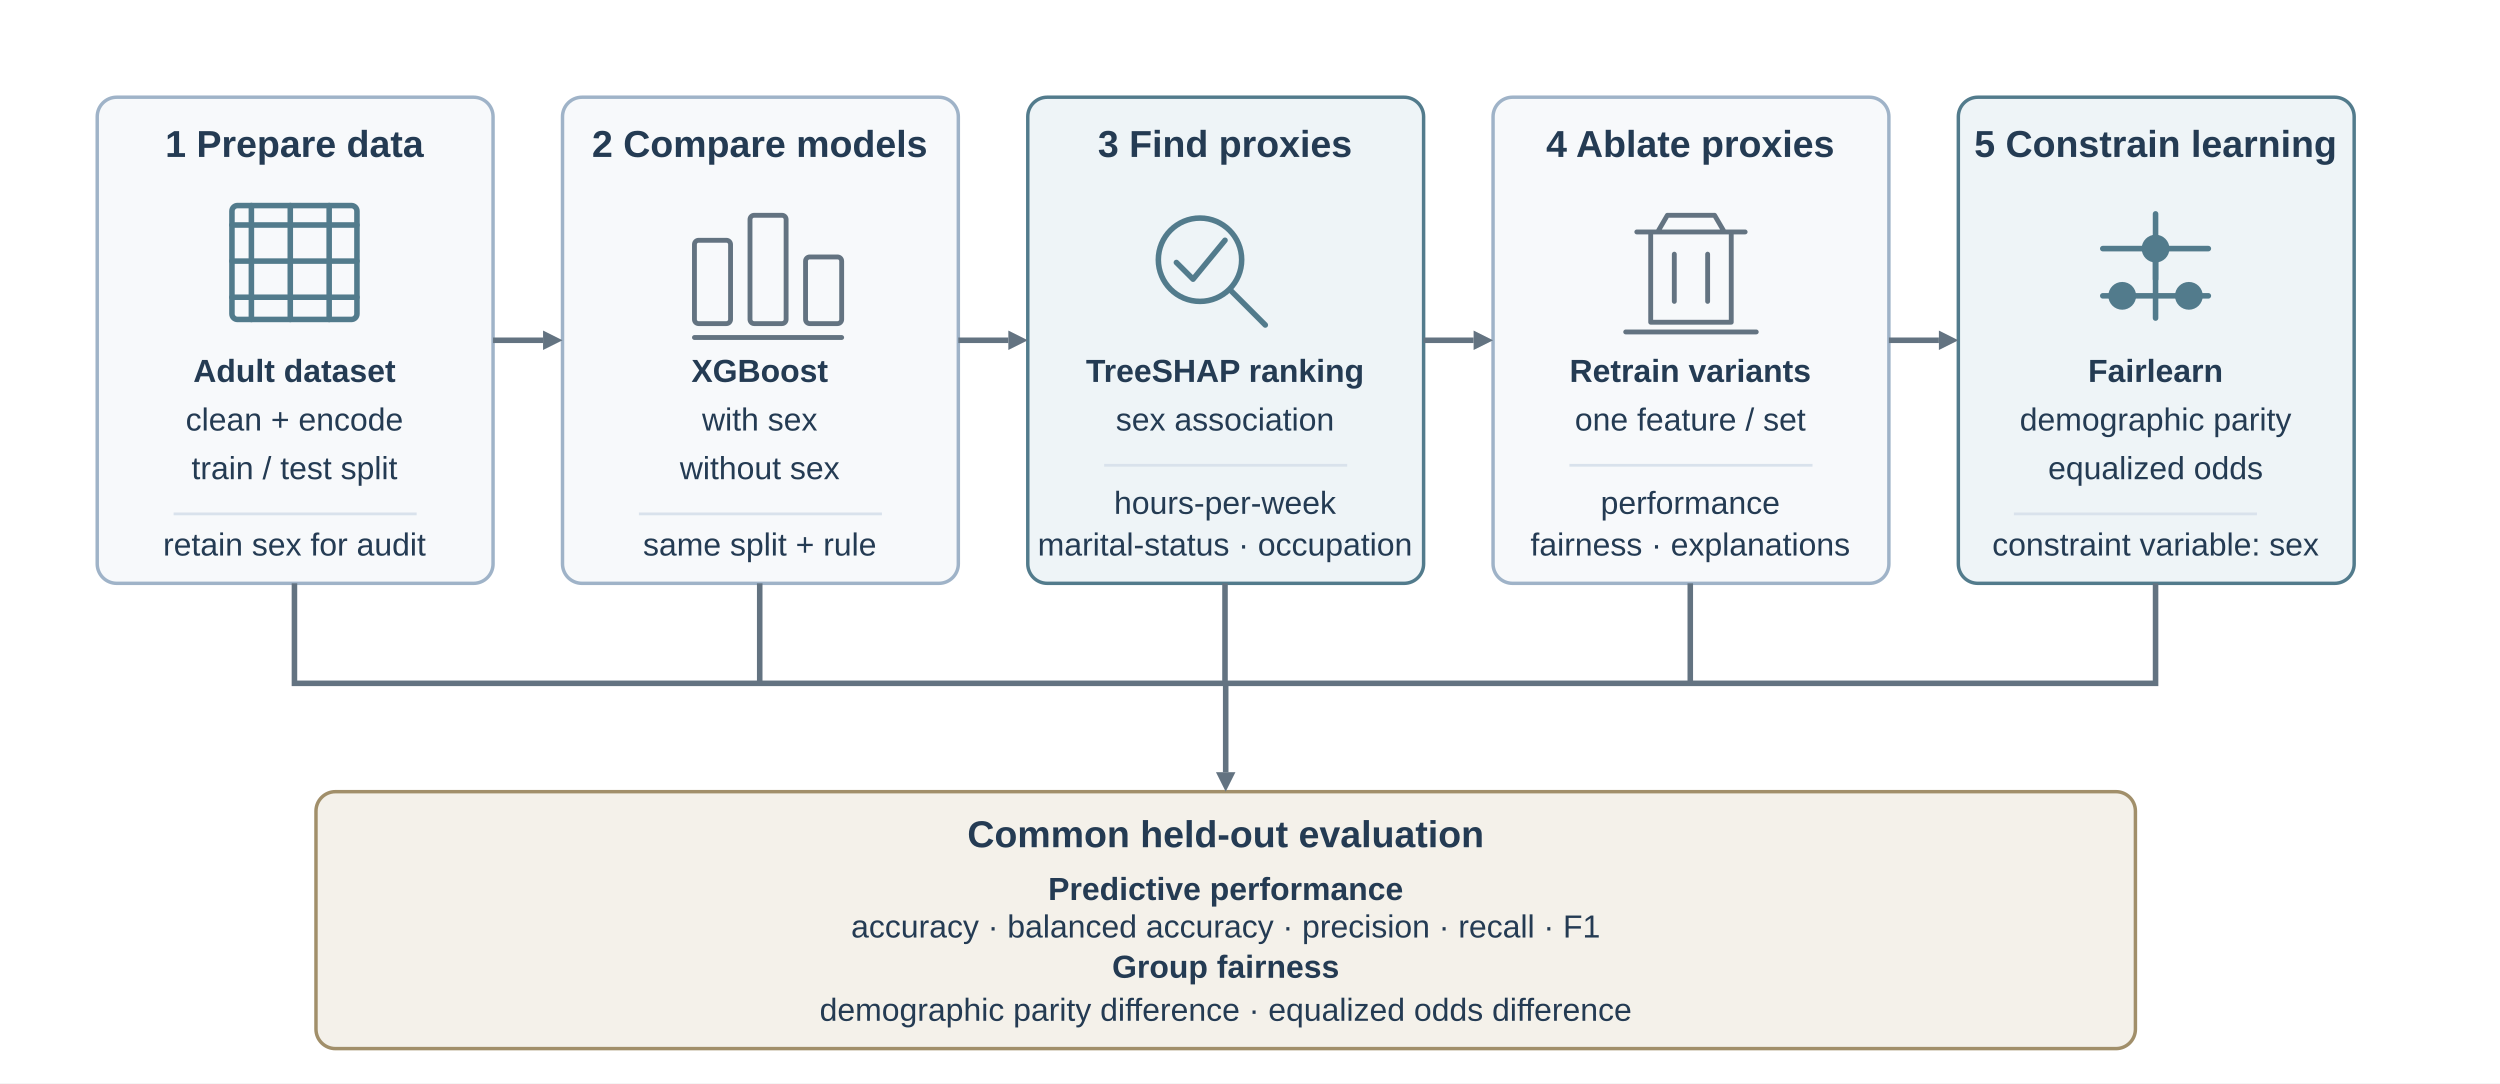
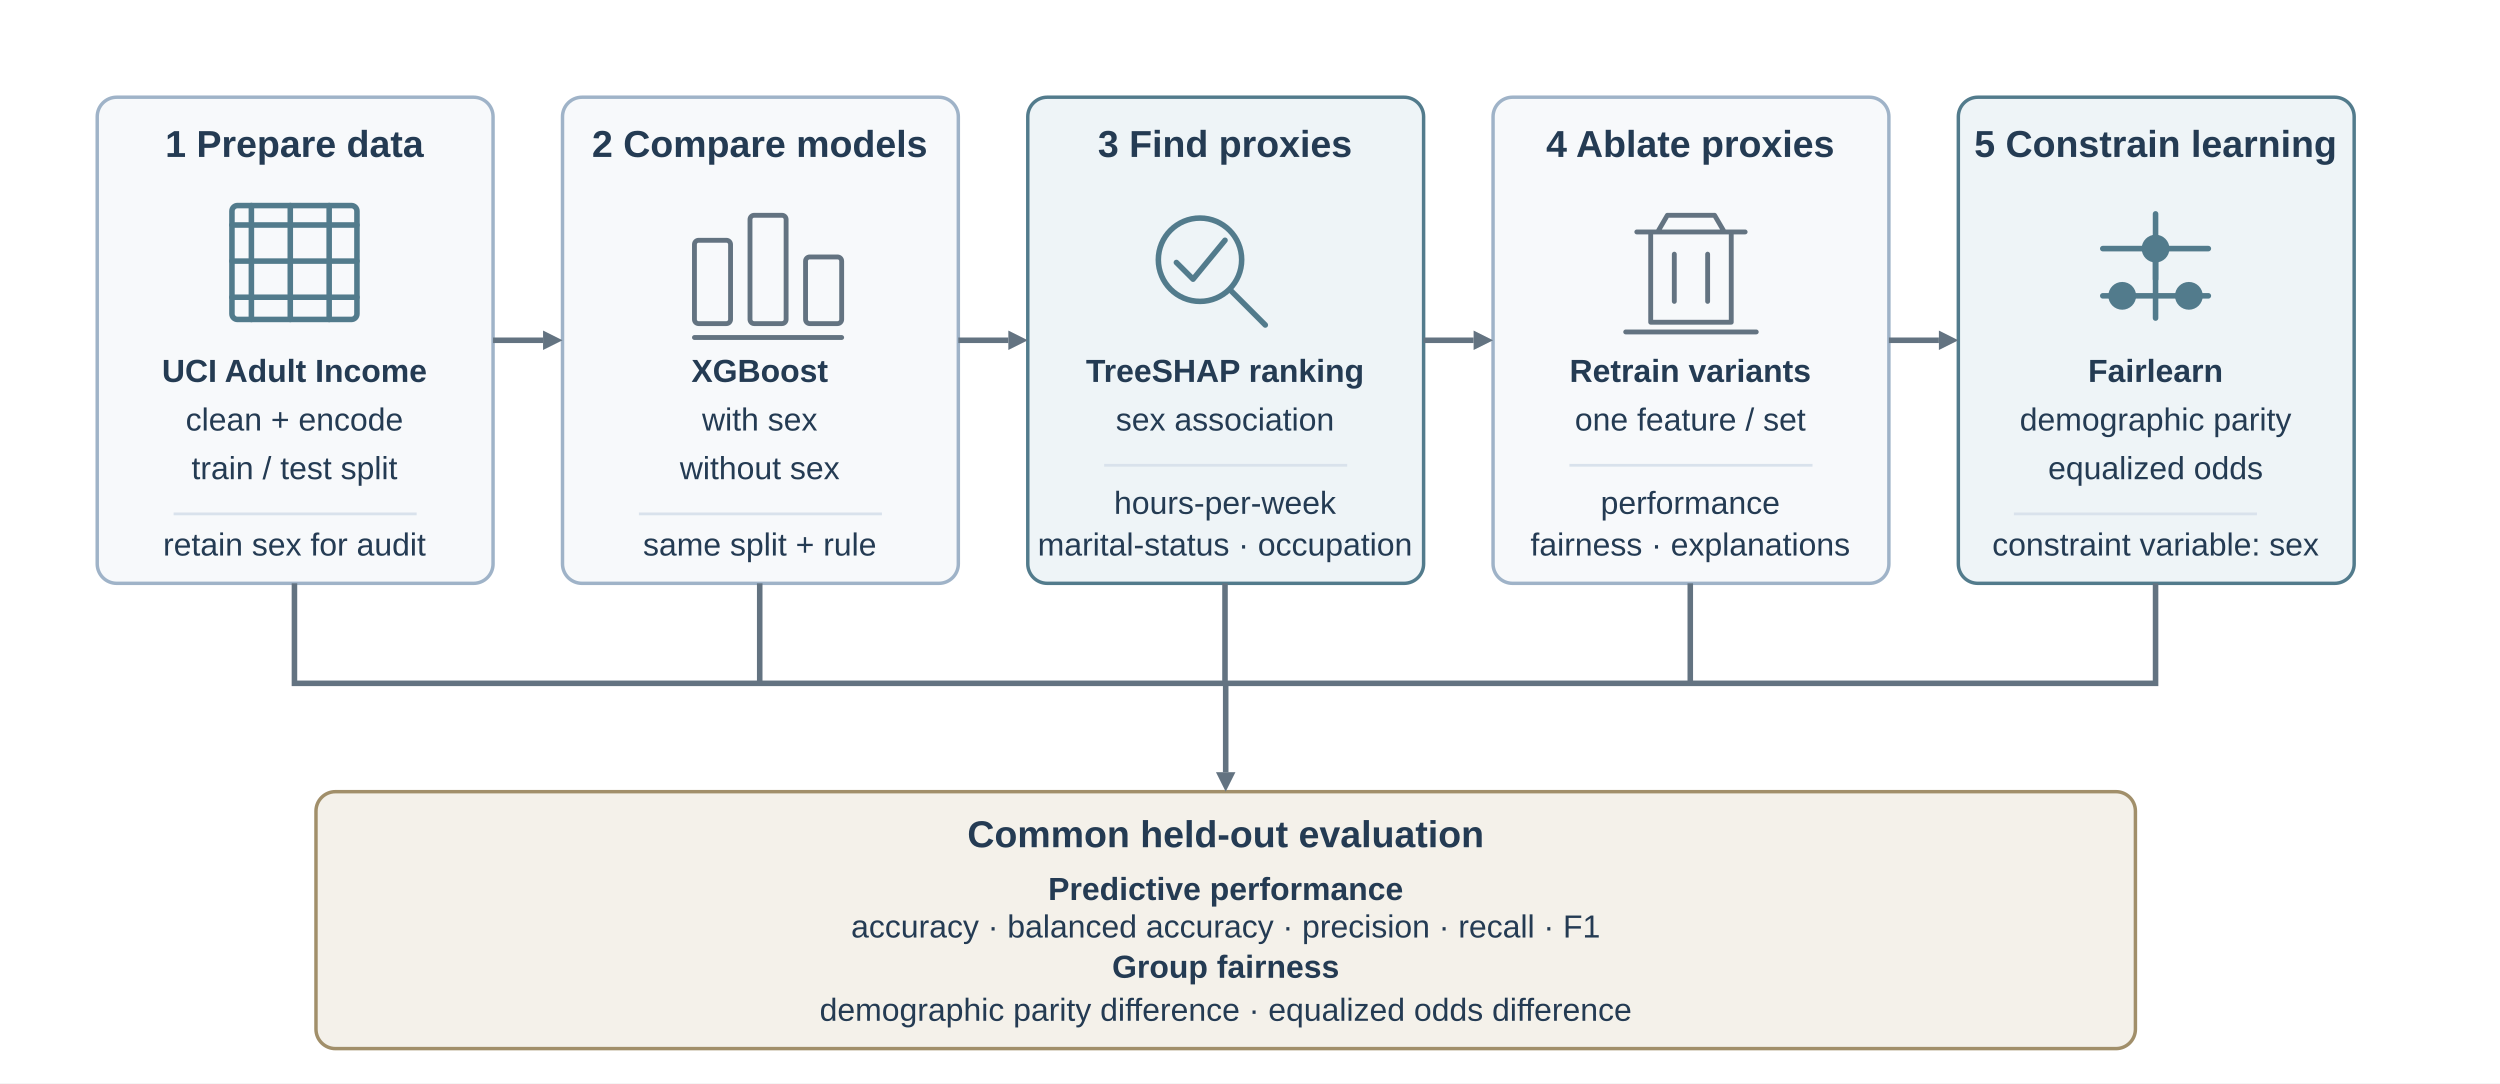
<svg xmlns="http://www.w3.org/2000/svg" width="1800" height="780" viewBox="0 0 1800 780" role="img" aria-labelledby="desc">
  <defs>
    <style>
      text { font-family: Arial, Helvetica, sans-serif; fill: #243b53; }
      .stage { font-size: 27px; font-weight: 700; }
      .body { font-size: 23px; font-weight: 400; }
      .strong { font-size: 23px; font-weight: 700; }
      .box { fill: #f7f9fb; stroke: #9fb3c8; stroke-width: 2.5; }
      .focus { fill: #eef4f7; stroke: #527b8c; stroke-width: 2.5; }
      .result { fill: #f4f1ea; stroke: #a18f6a; stroke-width: 2.5; }
      .divider { stroke: #d9e2ec; stroke-width: 2; }
      .connector { stroke: #637381; stroke-width: 4; fill: none; stroke-linecap: butt; stroke-linejoin: miter; }
      .icon { stroke: #527b8c; stroke-width: 4; fill: none; stroke-linecap: round; stroke-linejoin: round; }
      .icon-muted { stroke: #637381; stroke-width: 3.5; fill: none; stroke-linecap: round; stroke-linejoin: round; }
    </style>
    <marker id="arrow" markerWidth="14" markerHeight="14" markerUnits="userSpaceOnUse" refX="0" refY="7" orient="auto">
      <path d="M0,0 L14,7 L0,14 z" fill="#637381" />
    </marker>
  </defs>
  <rect width="1800" height="780" fill="#ffffff" />
  <rect x="70" y="70" width="285" height="350" rx="14" class="box" />
  <text x="212" y="113" text-anchor="middle" class="stage">1  Prepare data</text>
  <g transform="translate(167 145)" class="icon">
    <path d="M0 17h90M0 43h90M0 69h90" />
    <path d="M14 3v82M42 3v82M70 3v82" />
    <rect x="0" y="3" width="90" height="82" rx="4" />
  </g>
-   <text x="212" y="275" text-anchor="middle" class="strong">Adult dataset</text>
+   <text x="212" y="275" text-anchor="middle" class="strong">UCI Adult Income</text>
  <text x="212" y="310" text-anchor="middle" class="body">clean + encode</text>
  <text x="212" y="345" text-anchor="middle" class="body">train / test split</text>
  <line x1="125" y1="370" x2="300" y2="370" class="divider" />
  <text x="212" y="400" text-anchor="middle" class="body">retain sex for audit</text>
  <rect x="405" y="70" width="285" height="350" rx="14" class="box" />
  <text x="547" y="113" text-anchor="middle" class="stage">2  Compare models</text>
  <g transform="translate(500 145)" class="icon-muted">
    <rect x="0" y="28" width="26" height="60" rx="3" />
    <rect x="40" y="10" width="26" height="78" rx="3" />
    <rect x="80" y="40" width="26" height="48" rx="3" />
    <path d="M0 98h106" />
  </g>
  <text x="547" y="275" text-anchor="middle" class="strong">XGBoost</text>
  <text x="547" y="310" text-anchor="middle" class="body">with sex</text>
  <text x="547" y="345" text-anchor="middle" class="body">without sex</text>
  <line x1="460" y1="370" x2="635" y2="370" class="divider" />
  <text x="547" y="400" text-anchor="middle" class="body">same split + rule</text>
  <rect x="740" y="70" width="285" height="350" rx="14" class="focus" />
  <text x="882" y="113" text-anchor="middle" class="stage">3  Find proxies</text>
  <g transform="translate(820 145)" class="icon">
    <circle cx="44" cy="42" r="30" />
    <path d="M66 64l25 25" />
    <path d="M27 44l12 12 23-28" />
  </g>
  <text x="882" y="275" text-anchor="middle" class="strong">TreeSHAP ranking</text>
  <text x="882" y="310" text-anchor="middle" class="body">sex association</text>
  <line x1="795" y1="335" x2="970" y2="335" class="divider" />
  <text x="882" y="370" text-anchor="middle" class="body">hours-per-week</text>
  <text x="882" y="400" text-anchor="middle" class="body">marital-status · occupation</text>
  <rect x="1075" y="70" width="285" height="350" rx="14" class="box" />
  <text x="1217" y="113" text-anchor="middle" class="stage">4  Ablate proxies</text>
  <g transform="translate(1166.5 148)" class="icon-muted">
    <path d="M12 19h78M22 19v65h58V19M34 7h34l7 12H27z" />
    <path d="M39 35v34M63 35v34M4 91h94" />
  </g>
  <text x="1217" y="275" text-anchor="middle" class="strong">Retrain variants</text>
  <text x="1217" y="310" text-anchor="middle" class="body">one feature / set</text>
  <line x1="1130" y1="335" x2="1305" y2="335" class="divider" />
  <text x="1217" y="370" text-anchor="middle" class="body">performance</text>
  <text x="1217" y="400" text-anchor="middle" class="body">fairness · explanations</text>
  <rect x="1410" y="70" width="285" height="350" rx="14" class="focus" />
  <text x="1552" y="113" text-anchor="middle" class="stage">5  Constrain learning</text>
  <g transform="translate(1492 145)" class="icon">
    <path d="M60 9v75M22 34h76M22 68h76" />
    <circle cx="60" cy="34" r="8" fill="#527b8c" />
    <circle cx="36" cy="68" r="8" fill="#527b8c" />
    <circle cx="84" cy="68" r="8" fill="#527b8c" />
    <path d="M60 42v14M44 68h-8M76 68h8" />
  </g>
  <text x="1552" y="275" text-anchor="middle" class="strong">Fairlearn</text>
  <text x="1552" y="310" text-anchor="middle" class="body">demographic parity</text>
  <text x="1552" y="345" text-anchor="middle" class="body">equalized odds</text>
  <line x1="1450" y1="370" x2="1625" y2="370" class="divider" />
  <text x="1552" y="400" text-anchor="middle" class="body">constraint variable: sex</text>
  <line x1="355" y1="245" x2="391" y2="245" class="connector" marker-end="url(#arrow)" />
  <line x1="690" y1="245" x2="726" y2="245" class="connector" marker-end="url(#arrow)" />
  <line x1="1025" y1="245" x2="1061" y2="245" class="connector" marker-end="url(#arrow)" />
  <line x1="1360" y1="245" x2="1396" y2="245" class="connector" marker-end="url(#arrow)" />
  <rect x="227.5" y="570" width="1310" height="185" rx="14" class="result" />
  <text x="882.5" y="610" text-anchor="middle" class="stage">Common held-out evaluation</text>
  <text x="882.5" y="648" text-anchor="middle" class="strong">Predictive performance</text>
  <text x="882.5" y="675" text-anchor="middle" class="body">accuracy · balanced accuracy · precision · recall · F1</text>
  <text x="882.5" y="704" text-anchor="middle" class="strong">Group fairness</text>
  <text x="882.5" y="735" text-anchor="middle" class="body">demographic parity difference · equalized odds difference</text>
  <path d="M212 420V492H1552V420" class="connector" />
  <path d="M547 420V492M882 420V492M1217 420V492" class="connector" />
  <line x1="882.5" y1="492" x2="882.5" y2="556" class="connector" marker-end="url(#arrow)" />
</svg>
